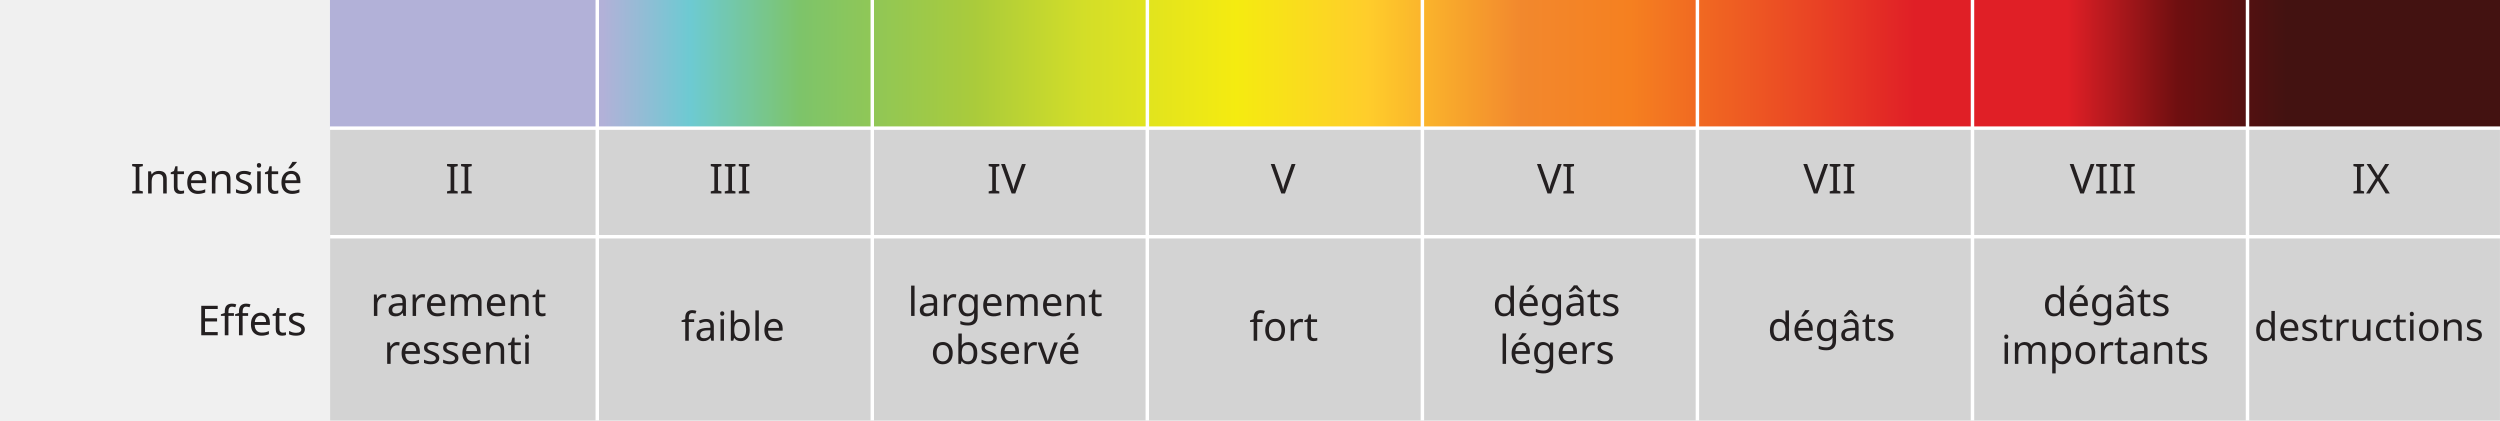
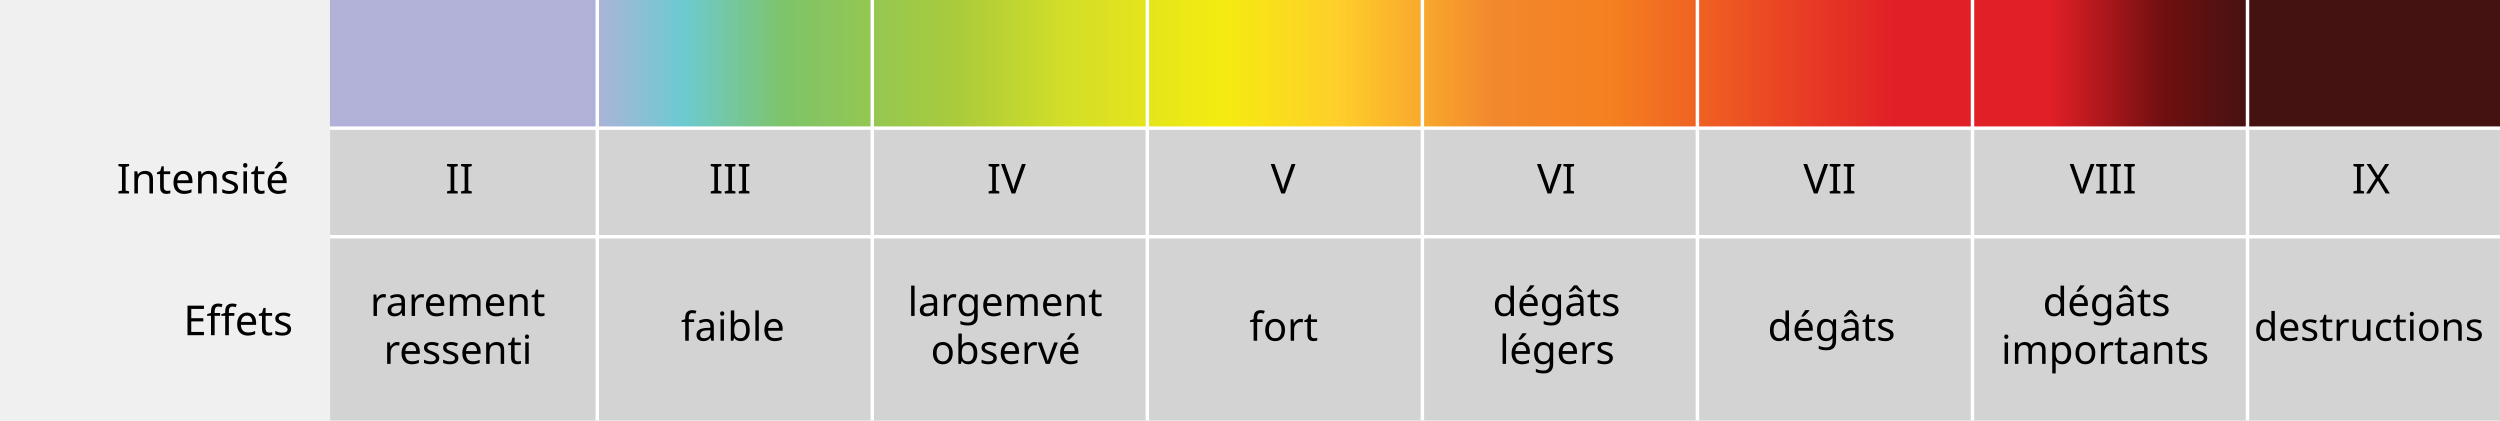
- <svg xmlns="http://www.w3.org/2000/svg" id="Französisch" viewBox="0 0 363.07 61.06">
-   <defs>
-     <style>.cls-1,.cls-2{fill:none;}.cls-3{fill:url(#linear-gradient);}.cls-4{clip-path:url(#clippath);}.cls-5{letter-spacing:-.02em;}.cls-6{fill:#d3d3d3;}.cls-7{font-size:5.7px;}.cls-7,.cls-8,.cls-9{fill:#231f20;font-family:Verdana, Verdana;}.cls-8{font-size:5.8px;}.cls-9{font-size:6px;}.cls-2{stroke:#fff;stroke-miterlimit:10;stroke-width:.5px;}</style>
-     <clipPath id="clippath">
-       <rect class="cls-1" x="47.92" width="315.15" height="18.61" />
-     </clipPath>
-     <linearGradient id="linear-gradient" x1="794.54" y1="531.53" x2="2015.76" y2="531.53" gradientTransform="translate(-157.12 -584.68) scale(.26 1.12)" gradientUnits="userSpaceOnUse">
-       <stop offset="0" stop-color="#b2b1d8" />
-       <stop offset=".12" stop-color="#b2b1d8" />
-       <stop offset=".16" stop-color="#6dcad2" />
-       <stop offset=".21" stop-color="#7dc46a" />
-       <stop offset=".29" stop-color="#aacb3b" />
-       <stop offset=".34" stop-color="#d3de28" />
-       <stop offset=".41" stop-color="#f5eb10" />
-       <stop offset=".47" stop-color="#ffcd2b" />
-       <stop offset=".54" stop-color="#f2882d" />
-       <stop offset=".59" stop-color="#f58020" />
-       <stop offset=".67" stop-color="#ea4624" />
-       <stop offset=".72" stop-color="#e01f26" />
-       <stop offset=".79" stop-color="#e01f26" />
-       <stop offset=".84" stop-color="#6f0f10" />
-       <stop offset=".89" stop-color="#431211" />
-     </linearGradient>
-   </defs>
-   <text class="cls-9" transform="translate(18.96 28.1)">
-     <tspan x="0" y="0">Intensité</tspan>
-   </text>
-   <text class="cls-9" transform="translate(28.65 48.69)">
-     <tspan x="0" y="0">Effets</tspan>
-   </text>
-   <g class="cls-4">
-     <rect class="cls-3" x="47.92" width="315.15" height="18.61" />
+ <svg xmlns="http://www.w3.org/2000/svg" xmlns:xlink="http://www.w3.org/1999/xlink" version="1.1" x="0px" y="0px" viewBox="0 0 363.07 61.06" style="enable-background:new 0 0 363.07 61.06;" xml:space="preserve">
+   <style type="text/css">
+ 	
+ 		.st0{clip-path:url(#SVGID_00000092439320788454773950000005173471677982591129_);fill:url(#SVGID_00000034774548774871791350000000425327490538070461_);}
+ 	.st1{fill:#D3D3D3;}
+ 	.st2{fill:none;stroke:#FFFFFF;stroke-width:0.5;stroke-miterlimit:10;}
+ 	.st3{font-family:'Verdana';}
+ 	.st4{font-size:6px;}
+ 	
+ 		.st5{clip-path:url(#SVGID_00000143602072885342196730000009845553354646021549_);fill:url(#SVGID_00000010300604853088332850000006546870144910630552_);}
+ 	.st6{font-size:5.8px;}
+ 	.st7{font-size:5.7px;}
+ 	
+ 		.st8{clip-path:url(#SVGID_00000015341393552436763150000004002343415457447101_);fill:url(#SVGID_00000047018817558005017460000009143333089746652075_);}
+ 	.st9{display:none;}
+ 	.st10{display:inline;fill:none;stroke:#A7A9AC;stroke-width:0.25;stroke-miterlimit:10;}
+ 	
+ 		.st11{clip-path:url(#SVGID_00000048501806108023674590000010958194581822389433_);fill:url(#SVGID_00000153673851060903206930000018150535142695872400_);}
+ </style>
+   <g id="Hilfslinien">
+ </g>
+   <g id="Italienisch">
+ </g>
+   <g id="Französisch">
+     <g>
+       <text transform="matrix(1 0 0 1 16.963 28.0987)" class="st3 st4">Intensité</text>
+     </g>
+     <g>
+       <text transform="matrix(1 0 0 1 26.651 48.6757)" class="st3 st4">Effets</text>
+     </g>
+     <g>
+       <defs>
+         <rect id="SVGID_00000020393582384619213740000015128361561943883420_" x="47.92" width="315.15" height="18.61" />
+       </defs>
+       <clipPath id="SVGID_00000075875747191187749150000007591564090365510581_">
+         <use xlink:href="#SVGID_00000020393582384619213740000015128361561943883420_" style="overflow:visible;" />
+       </clipPath>
+       <linearGradient id="SVGID_00000031202877701926936510000005113099691320588181_" gradientUnits="userSpaceOnUse" x1="794.543" y1="531.533" x2="2015.76" y2="531.533" gradientTransform="matrix(0.2581 0 0 1.1175 -157.1173 -584.6828)">
+         <stop offset="0" style="stop-color:#B2B1D8" />
+         <stop offset="0.119" style="stop-color:#B2B1D8" />
+         <stop offset="0.162" style="stop-color:#6DCAD2" />
+         <stop offset="0.209" style="stop-color:#7DC46A" />
+         <stop offset="0.289" style="stop-color:#AACB3B" />
+         <stop offset="0.339" style="stop-color:#D3DE28" />
+         <stop offset="0.412" style="stop-color:#F5EB10" />
+         <stop offset="0.466" style="stop-color:#FFCD2B" />
+         <stop offset="0.536" style="stop-color:#F2882D" />
+         <stop offset="0.59" style="stop-color:#F58020" />
+         <stop offset="0.666" style="stop-color:#EA4624" />
+         <stop offset="0.722" style="stop-color:#E01F26" />
+         <stop offset="0.793" style="stop-color:#E01F26" />
+         <stop offset="0.845" style="stop-color:#6F0F10" />
+         <stop offset="0.886" style="stop-color:#431211" />
+       </linearGradient>
+       <rect x="47.92" style="clip-path:url(#SVGID_00000075875747191187749150000007591564090365510581_);fill:url(#SVGID_00000031202877701926936510000005113099691320588181_);" width="315.15" height="18.61" />
+     </g>
+     <rect x="47.95" y="18.61" class="st1" width="315.11" height="15.77" />
+     <g>
+       <line class="st2" x1="326.4" y1="0" x2="326.4" y2="18.61" />
+       <line class="st2" x1="86.74" y1="0" x2="86.74" y2="18.61" />
+       <line class="st2" x1="126.68" y1="0" x2="126.68" y2="18.61" />
+       <line class="st2" x1="166.63" y1="0" x2="166.63" y2="18.61" />
+       <line class="st2" x1="246.51" y1="0" x2="246.51" y2="18.61" />
+       <line class="st2" x1="286.46" y1="0" x2="286.46" y2="18.61" />
+       <line class="st2" x1="206.57" y1="0" x2="206.57" y2="18.61" />
+     </g>
+     <rect x="47.95" y="34.38" class="st1" width="315.11" height="26.68" />
+     <g>
+       <text transform="matrix(1 0 0 1 53.7467 45.8801)">
+         <tspan x="0" y="0" class="st3 st6">rarement</tspan>
+         <tspan x="1.98" y="6.96" class="st3 st6">ressenti</tspan>
+       </text>
+     </g>
+     <g>
+       <text transform="matrix(1 0 0 1 98.8886 49.4806)" class="st3 st6">faible</text>
+     </g>
+     <g>
+       <text transform="matrix(1 0 0 1 131.8237 45.8802)">
+         <tspan x="0" y="0" class="st3 st6">largement</tspan>
+         <tspan x="3.35" y="6.96" class="st3 st6">observé</tspan>
+       </text>
+     </g>
+     <g>
+       <text transform="matrix(1 0 0 1 181.436 49.4807)" class="st3 st6">fort</text>
+     </g>
+     <g>
+       <text transform="matrix(1 0 0 1 216.7903 45.8802)">
+         <tspan x="0" y="0" class="st3 st6">dégâts</tspan>
+         <tspan x="0.93" y="6.96" class="st3 st6">légers</tspan>
+       </text>
+     </g>
+     <g>
+       <text transform="matrix(1 0 0 1 256.7344 49.4803)" class="st3 st6">dégâts</text>
+     </g>
+     <g>
+       <text transform="matrix(1 0 0 1 296.6832 45.8798)">
+         <tspan x="0" y="0" class="st3 st6">dégâts</tspan>
+         <tspan x="-6.06" y="6.96" class="st3 st6">importants</tspan>
+       </text>
+     </g>
+     <g>
+       <text transform="matrix(1 0 0 1 327.3521 49.4803)" class="st3 st7">destructions</text>
+     </g>
+     <text transform="matrix(1 0 0 1 64.6922 28.0983)" class="st3 st4">II</text>
+     <text transform="matrix(1 0 0 1 102.9877 28.0982)" class="st3 st4">III</text>
+     <text transform="matrix(1 0 0 1 143.3461 28.0978)" class="st3 st4">IV</text>
+     <text transform="matrix(1 0 0 1 184.545 28.0983)" class="st3 st4">V</text>
+     <text transform="matrix(1 0 0 1 223.2133 28.0974)" class="st3 st4">VI</text>
+     <text transform="matrix(1 0 0 1 261.8945 28.0974)" class="st3 st4">VII</text>
+     <text transform="matrix(1 0 0 1 300.5809 28.098)" class="st3 st4">VIII</text>
+     <text transform="matrix(1 0 0 1 341.5502 28.0974)" class="st3 st4">IX</text>
+     <g>
+       <line class="st2" x1="326.4" y1="18.61" x2="326.4" y2="61.06" />
+       <line class="st2" x1="86.74" y1="18.61" x2="86.74" y2="61.06" />
+       <line class="st2" x1="126.68" y1="18.61" x2="126.68" y2="61.06" />
+       <line class="st2" x1="166.62" y1="18.61" x2="166.62" y2="61.06" />
+       <line class="st2" x1="246.51" y1="18.61" x2="246.51" y2="61.06" />
+       <line class="st2" x1="286.46" y1="18.61" x2="286.46" y2="61.06" />
+       <line class="st2" x1="206.57" y1="18.61" x2="206.57" y2="61.06" />
+     </g>
+     <line class="st2" x1="363.07" y1="18.61" x2="47.92" y2="18.61" />
+     <line class="st2" x1="363.07" y1="34.38" x2="47.94" y2="34.38" />
  </g>
-   <rect class="cls-6" x="47.95" y="18.61" width="315.11" height="15.77" />
-   <g>
-     <line class="cls-2" x1="326.4" y1="0" x2="326.4" y2="18.61" />
-     <line class="cls-2" x1="86.74" y1="0" x2="86.74" y2="18.61" />
-     <line class="cls-2" x1="126.68" y1="0" x2="126.68" y2="18.61" />
-     <line class="cls-2" x1="166.63" y1="0" x2="166.63" y2="18.61" />
-     <line class="cls-2" x1="246.51" y1="0" x2="246.51" y2="18.61" />
-     <line class="cls-2" x1="286.46" y1="0" x2="286.46" y2="18.61" />
-     <line class="cls-2" x1="206.57" y1="0" x2="206.57" y2="18.61" />
-   </g>
-   <rect class="cls-6" x="47.95" y="34.38" width="315.11" height="26.68" />
-   <text class="cls-8" transform="translate(53.8 45.88)">
-     <tspan class="cls-5" x="0" y="0">r</tspan>
-     <tspan x="2.37" y="0">arement</tspan>
-     <tspan x="1.93" y="6.96">ressenti</tspan>
-   </text>
-   <text class="cls-8" transform="translate(98.89 49.48)">
-     <tspan x="0" y="0">faible</tspan>
-   </text>
-   <text class="cls-8" transform="translate(131.82 45.88)">
-     <tspan x="0" y="0">largement</tspan>
-     <tspan x="3.35" y="6.96">observé</tspan>
-   </text>
-   <text class="cls-8" transform="translate(181.44 49.48)">
-     <tspan x="0" y="0">fort</tspan>
-   </text>
-   <text class="cls-8" transform="translate(216.79 45.88)">
-     <tspan x="0" y="0">dégâts</tspan>
-     <tspan x=".93" y="6.96">légers</tspan>
-   </text>
-   <text class="cls-8" transform="translate(256.73 49.48)">
-     <tspan x="0" y="0">dégâts</tspan>
-   </text>
-   <text class="cls-8" transform="translate(296.68 45.88)">
-     <tspan x="0" y="0">dégâts</tspan>
-     <tspan x="-6.06" y="6.96">importants</tspan>
-   </text>
-   <text class="cls-7" transform="translate(327.35 49.48)">
-     <tspan x="0" y="0">destructions</tspan>
-   </text>
-   <text class="cls-9" transform="translate(64.69 28.1)">
-     <tspan x="0" y="0">II</tspan>
-   </text>
-   <text class="cls-9" transform="translate(102.99 28.1)">
-     <tspan x="0" y="0">III</tspan>
-   </text>
-   <text class="cls-9" transform="translate(143.35 28.1)">
-     <tspan x="0" y="0">IV</tspan>
-   </text>
-   <text class="cls-9" transform="translate(184.55 28.1)">
-     <tspan x="0" y="0">V</tspan>
-   </text>
-   <text class="cls-9" transform="translate(223.21 28.1)">
-     <tspan x="0" y="0">VI</tspan>
-   </text>
-   <text class="cls-9" transform="translate(261.89 28.1)">
-     <tspan x="0" y="0">VII</tspan>
-   </text>
-   <text class="cls-9" transform="translate(300.58 28.1)">
-     <tspan x="0" y="0">VIII</tspan>
-   </text>
-   <text class="cls-9" transform="translate(341.55 28.1)">
-     <tspan x="0" y="0">IX</tspan>
-   </text>
-   <g>
-     <line class="cls-2" x1="326.4" y1="18.61" x2="326.4" y2="61.06" />
-     <line class="cls-2" x1="86.74" y1="18.61" x2="86.74" y2="61.06" />
-     <line class="cls-2" x1="126.68" y1="18.61" x2="126.68" y2="61.06" />
-     <line class="cls-2" x1="166.62" y1="18.61" x2="166.62" y2="61.06" />
-     <line class="cls-2" x1="246.51" y1="18.61" x2="246.51" y2="61.06" />
-     <line class="cls-2" x1="286.46" y1="18.61" x2="286.46" y2="61.06" />
-     <line class="cls-2" x1="206.57" y1="18.61" x2="206.57" y2="61.06" />
-   </g>
-   <line class="cls-2" x1="363.07" y1="18.61" x2="47.92" y2="18.61" />
-   <line class="cls-2" x1="363.07" y1="34.38" x2="47.94" y2="34.38" />
+   <g id="Englisch">
+ </g>
+   <g id="Deutsch">
+ </g>
</svg>
